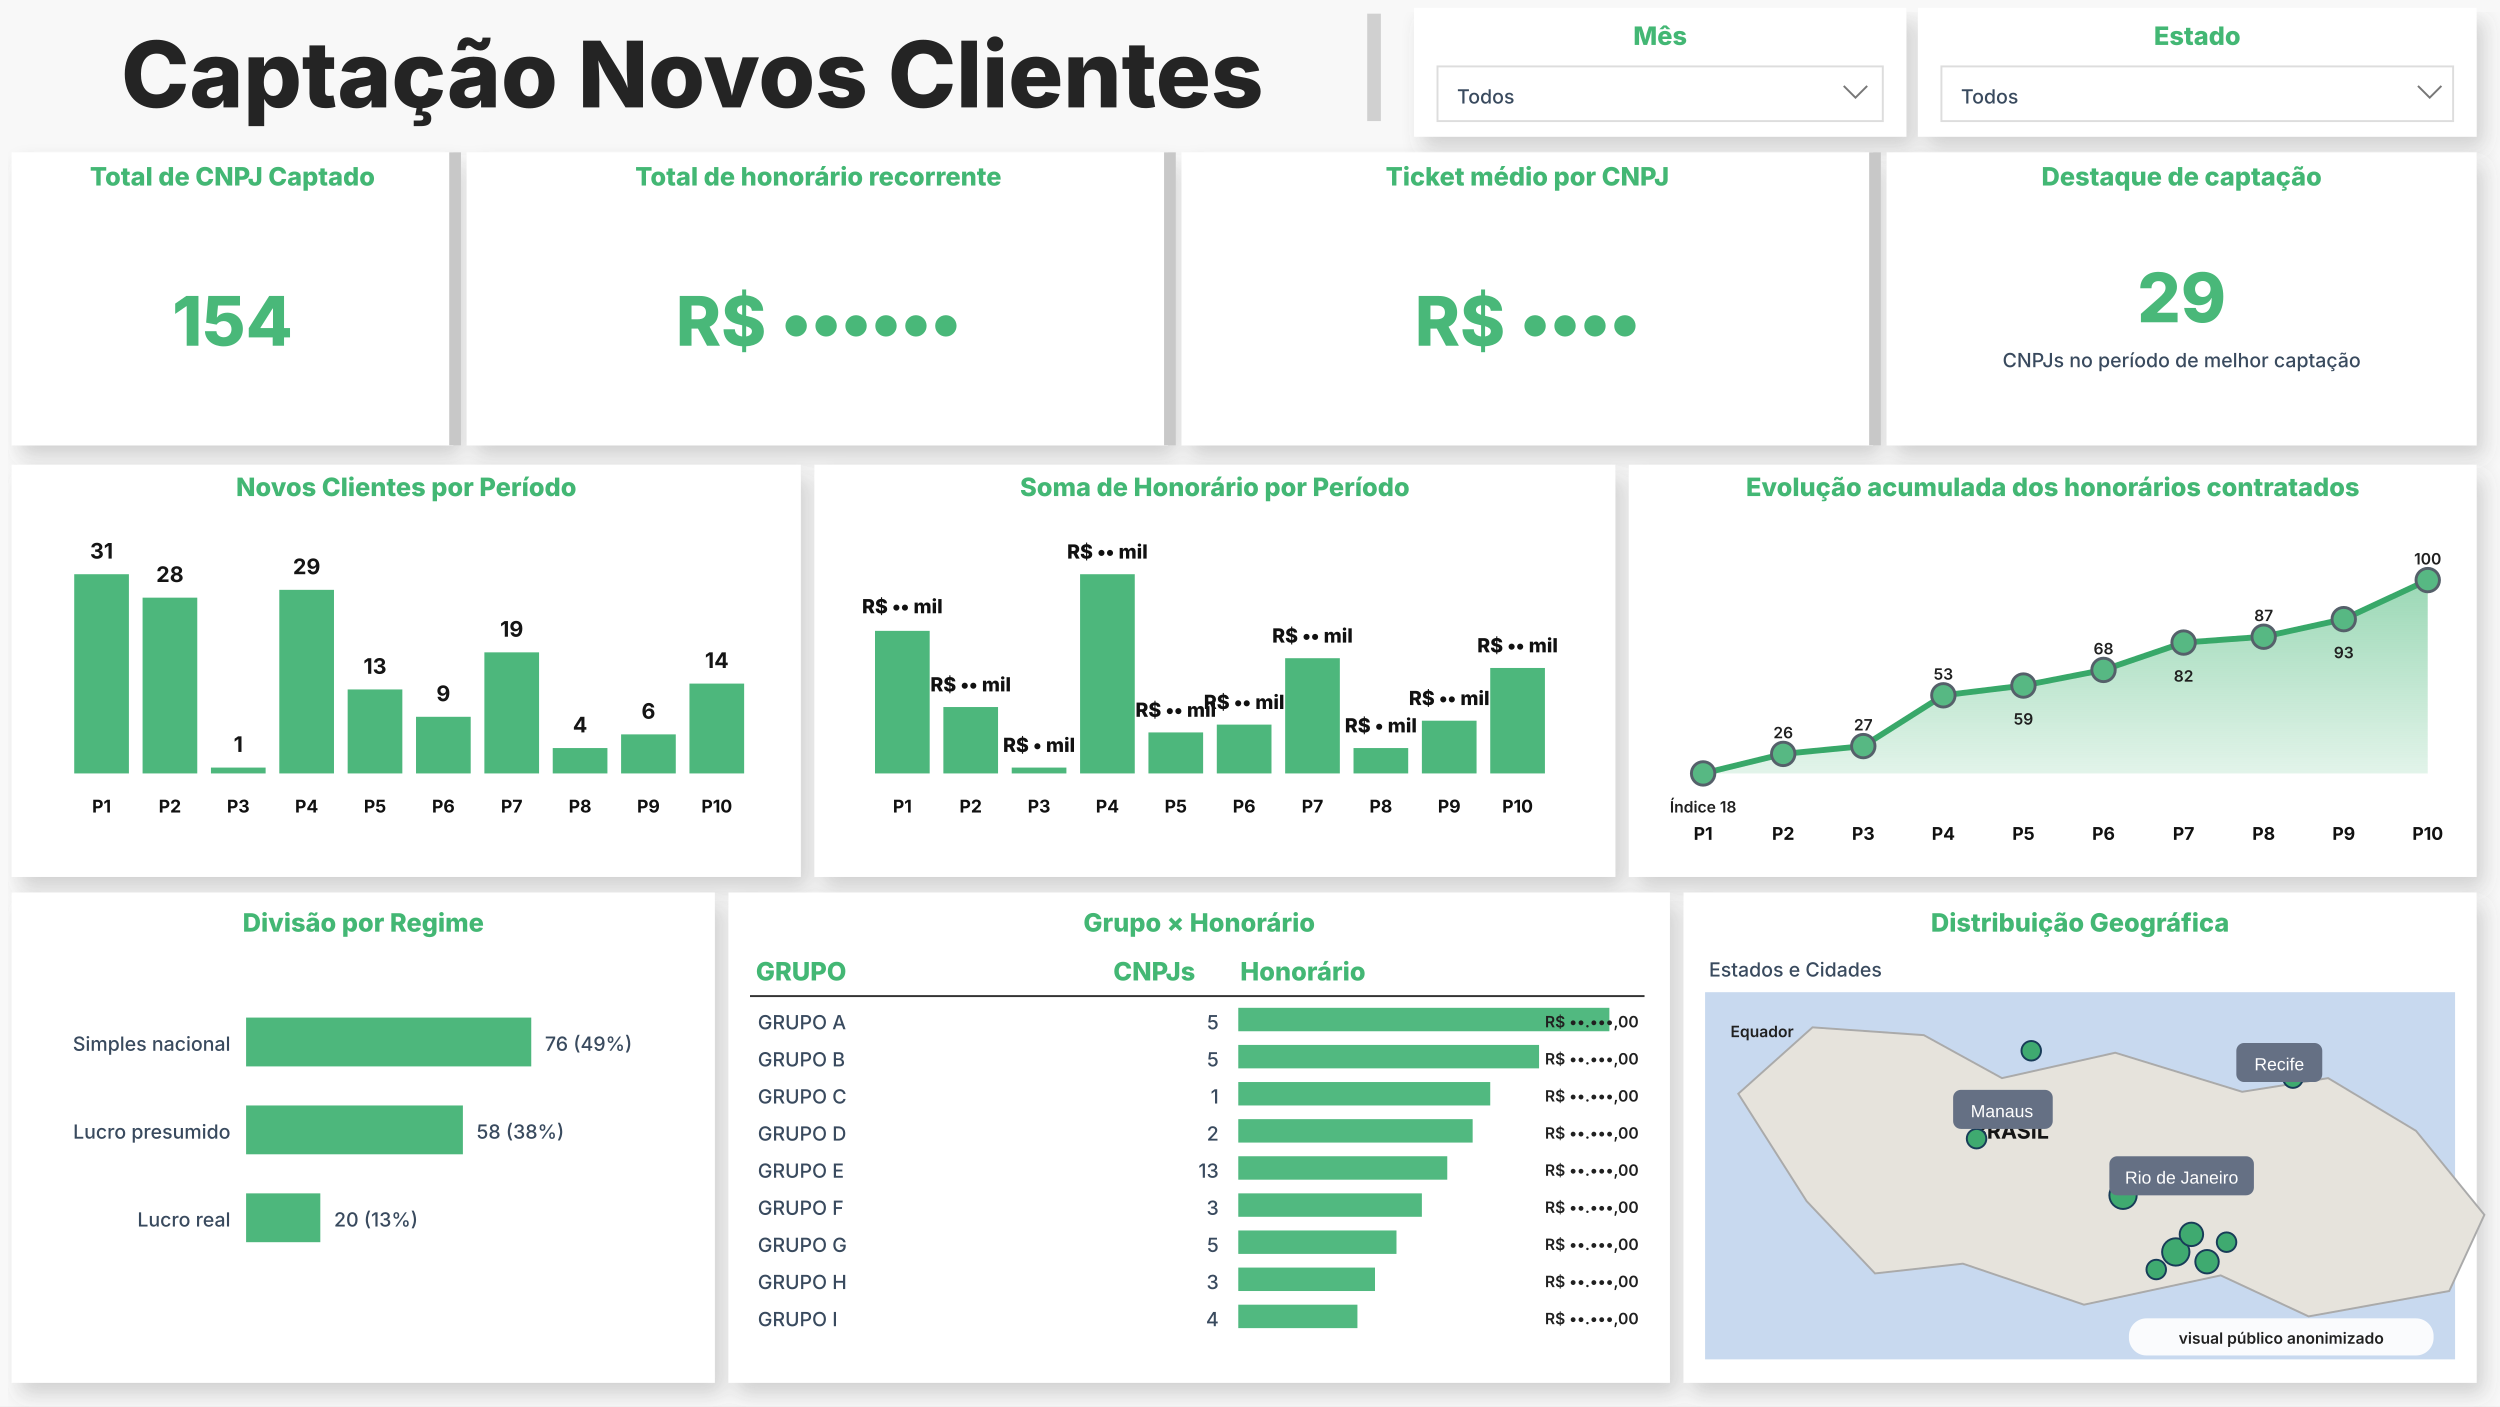
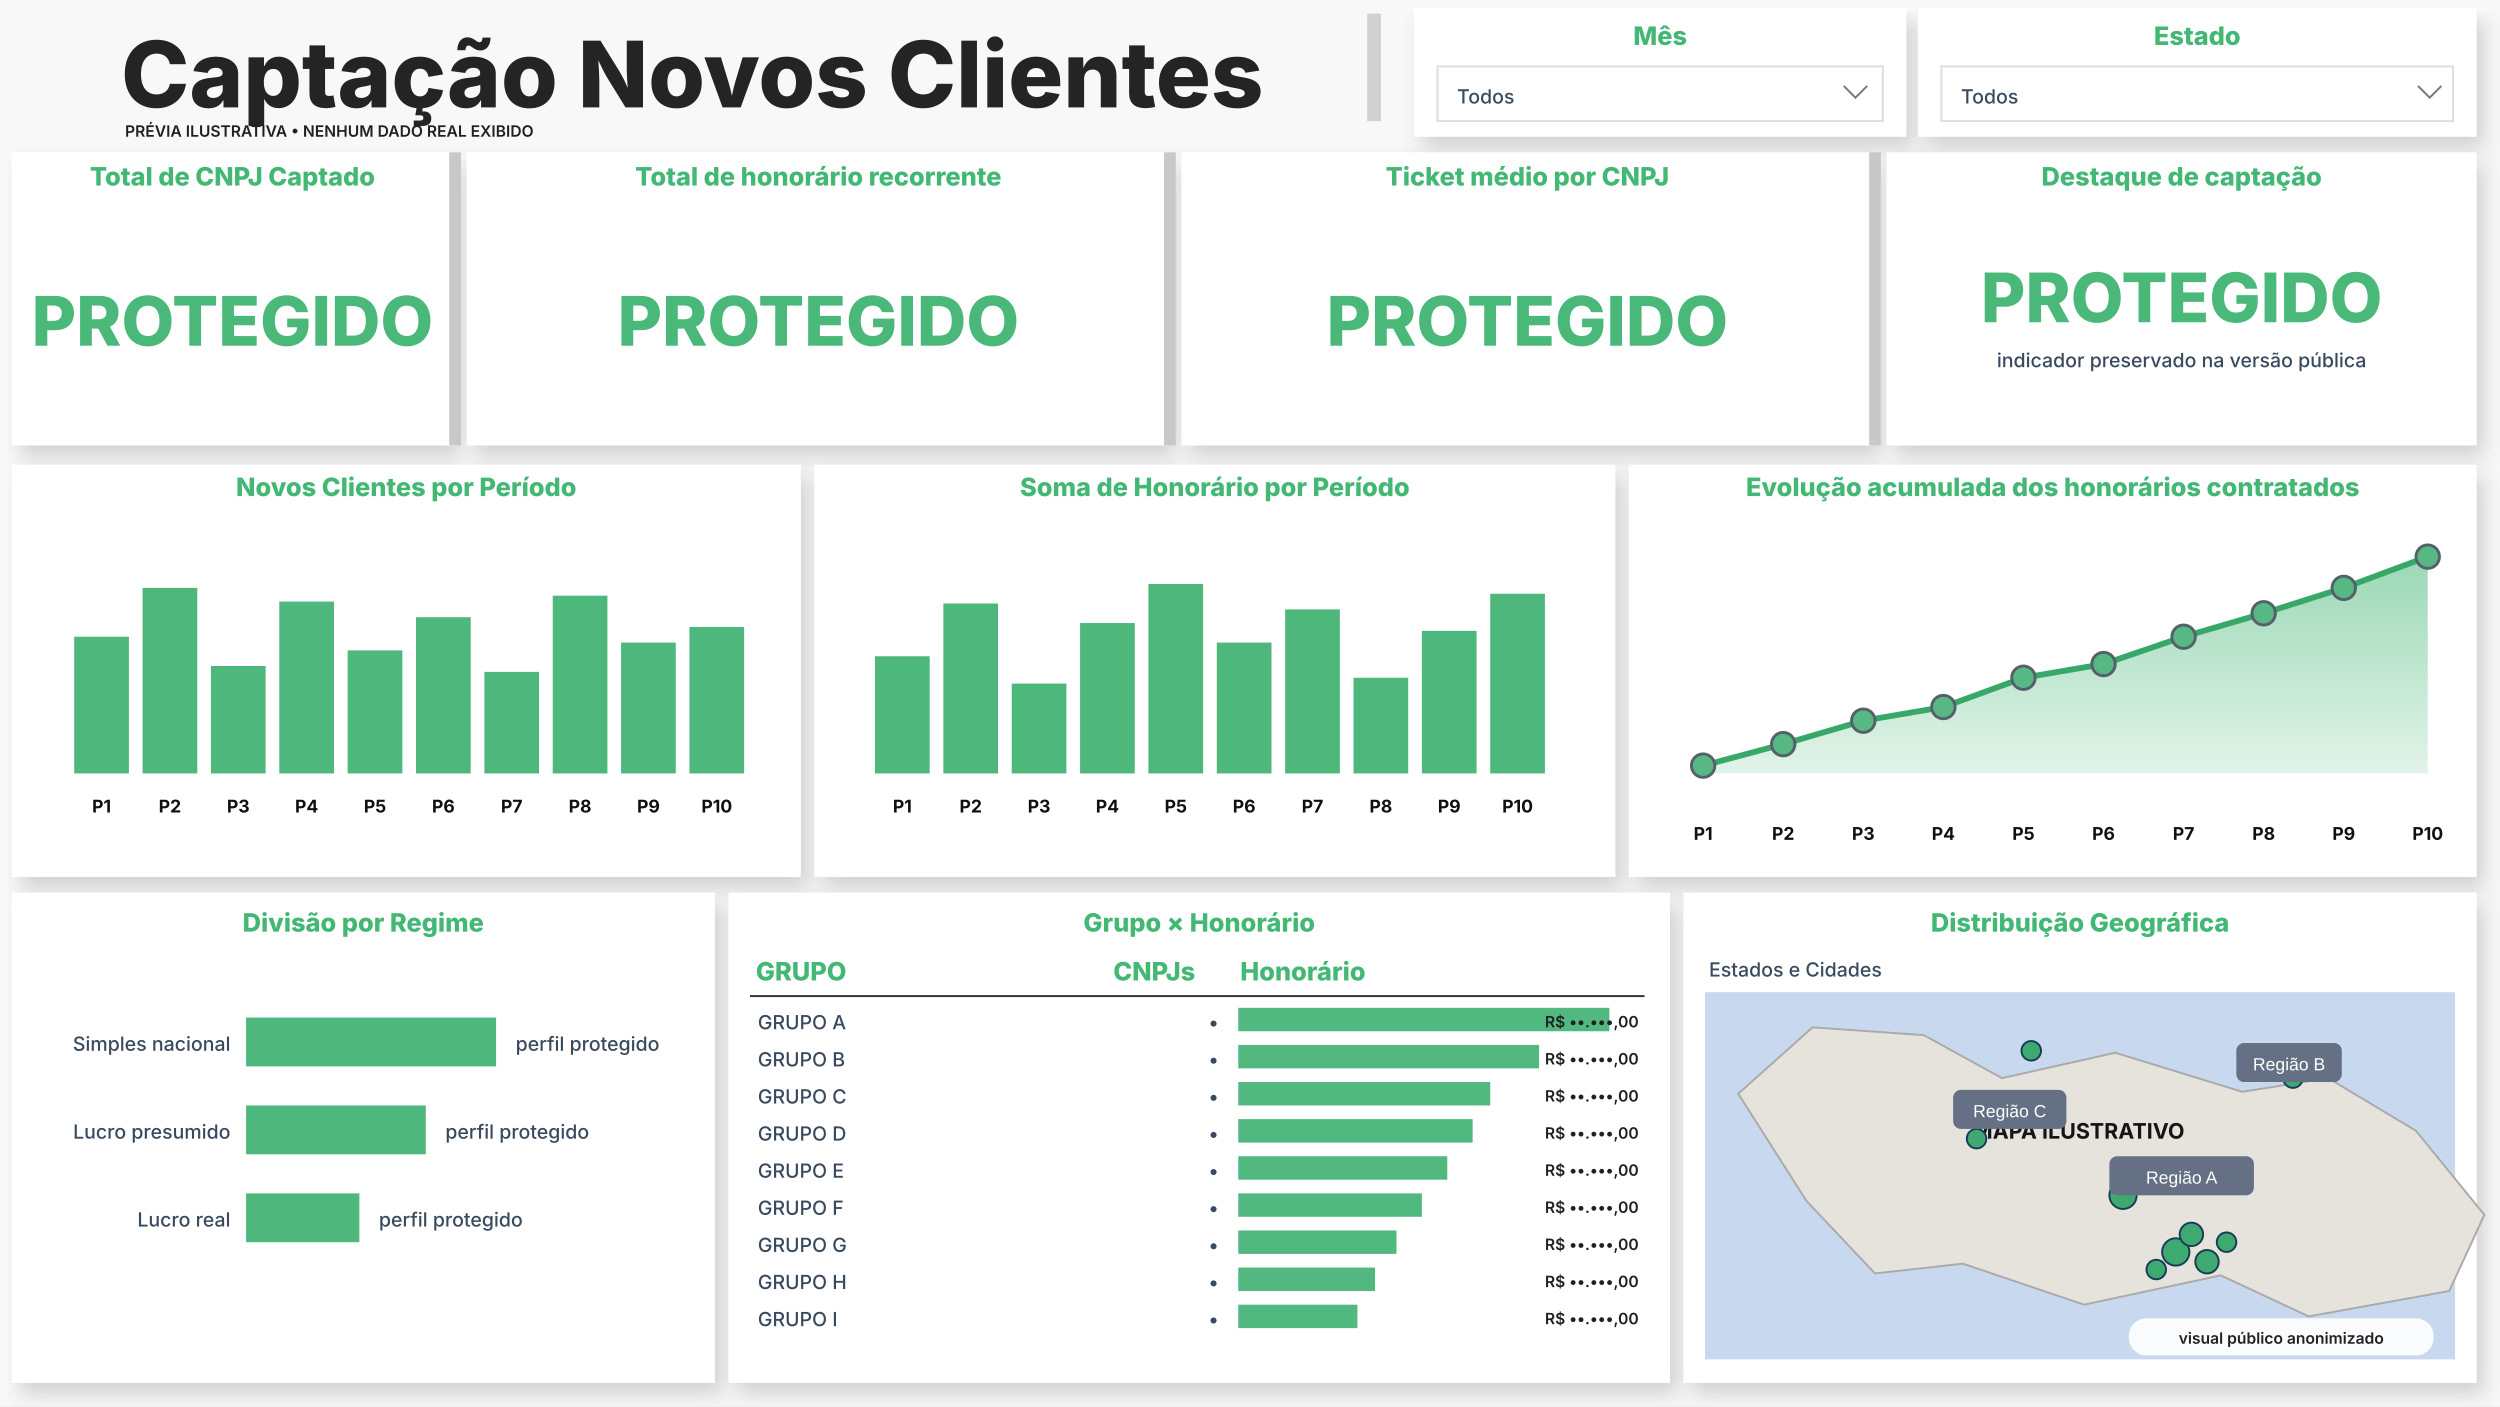
<svg xmlns="http://www.w3.org/2000/svg" width="1280" height="720" viewBox="0 0 1280 720" role="img" aria-labelledby="title desc">
  <defs>
    <filter id="shadow" x="-12%" y="-12%" width="124%" height="140%">
      <feDropShadow dx="4" dy="6" stdDeviation="5" flood-color="#5b5b5b" flood-opacity=".24" />
    </filter>
    <linearGradient id="area" x1="0" y1="0" x2="0" y2="1">
      <stop offset="0" stop-color="#49b879" stop-opacity=".55" />
      <stop offset="1" stop-color="#49b879" stop-opacity=".16" />
    </linearGradient>
    <style>
      .heading{font:800 47px Inter,Arial,sans-serif;fill:#242424}.green-title{font:800 13px Inter,Arial,sans-serif;fill:#43b774}.kpi{font:800 35px Inter,Arial,sans-serif;fill:#49b879}.label{font:700 11px Inter,Arial,sans-serif;fill:#151515}.small{font:500 10px Inter,Arial,sans-serif;fill:#394a5e}.tiny{font:600 8px Inter,Arial,sans-serif;fill:#202020}.month{font:700 9px Inter,Arial,sans-serif;fill:#111}.panel{fill:#fff}.divider{stroke:#c8c8c8;stroke-width:6}.grid{stroke:#e6e6e6;stroke-width:1}.green{fill:#4db77c}.green-stroke{stroke:#38a869}.muted{fill:#777}.money{font:800 10px Inter,Arial,sans-serif;fill:#111}
    </style>
  </defs>
  <rect width="1280" height="720" fill="#f8f8f8" />
  <text x="62" y="55" class="heading">Captação Novos Clientes</text>
+   <text x="64" y="70" class="tiny" fill="#43b774">PRÉVIA ILUSTRATIVA • NENHUM DADO REAL EXIBIDO</text>
  <rect x="700" y="7" width="7" height="55" fill="#d0d0d0" />
  <g filter="url(#shadow)">
    <rect x="724" y="4" width="252" height="66" fill="#fff" />
    <rect x="982" y="4" width="286" height="66" fill="#fff" />
  </g>
  <text x="850" y="23" text-anchor="middle" class="green-title">Mês</text>
  <rect x="736" y="34" width="228" height="28" fill="#fff" stroke="#ddd" />
  <text x="746" y="53" class="small" font-weight="700">Todos</text>
  <path d="M944 44l6 6 6-6" fill="none" stroke="#777" />
  <text x="1125" y="23" text-anchor="middle" class="green-title">Estado</text>
  <rect x="994" y="34" width="262" height="28" fill="#fff" stroke="#ddd" />
  <text x="1004" y="53" class="small" font-weight="700">Todos</text>
  <path d="M1238 44l6 6 6-6" fill="none" stroke="#777" />
  <g filter="url(#shadow)">
    <rect class="panel" x="6" y="78" width="226" height="150" />
    <rect class="panel" x="239" y="78" width="359" height="150" />
    <rect class="panel" x="605" y="78" width="354" height="150" />
    <rect class="panel" x="966" y="78" width="302" height="150" />
  </g>
  <line class="divider" x1="233" y1="78" x2="233" y2="228" />
  <line class="divider" x1="599" y1="78" x2="599" y2="228" />
  <line class="divider" x1="960" y1="78" x2="960" y2="228" />
  <text x="119" y="95" text-anchor="middle" class="green-title">Total de CNPJ Captado</text>
-   <text x="119" y="177" text-anchor="middle" class="kpi">154</text>
+   <text x="119" y="177" text-anchor="middle" class="kpi">PROTEGIDO</text>
  <text x="419" y="95" text-anchor="middle" class="green-title">Total de honorário recorrente</text>
-   <text x="419" y="177" text-anchor="middle" class="kpi">R$ ••••••</text>
+   <text x="419" y="177" text-anchor="middle" class="kpi">PROTEGIDO</text>
  <text x="782" y="95" text-anchor="middle" class="green-title">Ticket médio por CNPJ</text>
-   <text x="782" y="177" text-anchor="middle" class="kpi">R$ ••••</text>
+   <text x="782" y="177" text-anchor="middle" class="kpi">PROTEGIDO</text>
  <text x="1117" y="95" text-anchor="middle" class="green-title">Destaque de captação</text>
-   <text x="1117" y="165" text-anchor="middle" class="kpi">29</text>
-   <text x="1117" y="188" text-anchor="middle" class="small">CNPJs no período de melhor captação</text>
+   <text x="1117" y="165" text-anchor="middle" class="kpi">PROTEGIDO</text>
+   <text x="1117" y="188" text-anchor="middle" class="small">indicador preservado na versão pública</text>
  <g filter="url(#shadow)">
    <rect class="panel" x="6" y="238" width="404" height="211" />
    <rect class="panel" x="417" y="238" width="410" height="211" />
    <rect class="panel" x="834" y="238" width="434" height="211" />
  </g>
  <text x="208" y="254" text-anchor="middle" class="green-title">Novos Clientes por Período</text>
  <g class="green">
-     <rect x="38" y="294" width="28" height="102" />
-     <rect x="73" y="306" width="28" height="90" />
-     <rect x="108" y="393" width="28" height="3" />
-     <rect x="143" y="302" width="28" height="94" />
-     <rect x="178" y="353" width="28" height="43" />
-     <rect x="213" y="367" width="28" height="29" />
-     <rect x="248" y="334" width="28" height="62" />
-     <rect x="283" y="383" width="28" height="13" />
-     <rect x="318" y="376" width="28" height="20" />
-     <rect x="353" y="350" width="28" height="46" />
-   </g>
-   <g class="label" text-anchor="middle">
-     <text x="52" y="286">31</text>
-     <text x="87" y="298">28</text>
-     <text x="122" y="385">1</text>
-     <text x="157" y="294">29</text>
-     <text x="192" y="345">13</text>
-     <text x="227" y="359">9</text>
-     <text x="262" y="326">19</text>
-     <text x="297" y="375">4</text>
-     <text x="332" y="368">6</text>
-     <text x="367" y="342">14</text>
+     <rect x="38" y="326" width="28" height="70" />
+     <rect x="73" y="301" width="28" height="95" />
+     <rect x="108" y="341" width="28" height="55" />
+     <rect x="143" y="308" width="28" height="88" />
+     <rect x="178" y="333" width="28" height="63" />
+     <rect x="213" y="316" width="28" height="80" />
+     <rect x="248" y="344" width="28" height="52" />
+     <rect x="283" y="305" width="28" height="91" />
+     <rect x="318" y="329" width="28" height="67" />
+     <rect x="353" y="321" width="28" height="75" />
  </g>
  <g class="month" text-anchor="middle">
    <text x="52" y="416">P1</text>
    <text x="87" y="416">P2</text>
    <text x="122" y="416">P3</text>
    <text x="157" y="416">P4</text>
    <text x="192" y="416">P5</text>
    <text x="227" y="416">P6</text>
    <text x="262" y="416">P7</text>
    <text x="297" y="416">P8</text>
    <text x="332" y="416">P9</text>
    <text x="367" y="416">P10</text>
  </g>
  <text x="622" y="254" text-anchor="middle" class="green-title">Soma de Honorário por Período</text>
  <g class="green">
-     <rect x="448" y="323" width="28" height="73" />
-     <rect x="483" y="362" width="28" height="34" />
-     <rect x="518" y="393" width="28" height="3" />
-     <rect x="553" y="294" width="28" height="102" />
-     <rect x="588" y="375" width="28" height="21" />
-     <rect x="623" y="371" width="28" height="25" />
-     <rect x="658" y="337" width="28" height="59" />
-     <rect x="693" y="383" width="28" height="13" />
-     <rect x="728" y="369" width="28" height="27" />
-     <rect x="763" y="342" width="28" height="54" />
-   </g>
-   <g class="money" text-anchor="middle">
-     <text x="462" y="314">R$ •• mil</text>
-     <text x="497" y="354">R$ •• mil</text>
-     <text x="532" y="385">R$ • mil</text>
-     <text x="567" y="286">R$ •• mil</text>
-     <text x="602" y="367">R$ •• mil</text>
-     <text x="637" y="363">R$ •• mil</text>
-     <text x="672" y="329">R$ •• mil</text>
-     <text x="707" y="375">R$ • mil</text>
-     <text x="742" y="361">R$ •• mil</text>
-     <text x="777" y="334">R$ •• mil</text>
+     <rect x="448" y="336" width="28" height="60" />
+     <rect x="483" y="309" width="28" height="87" />
+     <rect x="518" y="350" width="28" height="46" />
+     <rect x="553" y="319" width="28" height="77" />
+     <rect x="588" y="299" width="28" height="97" />
+     <rect x="623" y="329" width="28" height="67" />
+     <rect x="658" y="312" width="28" height="84" />
+     <rect x="693" y="347" width="28" height="49" />
+     <rect x="728" y="323" width="28" height="73" />
+     <rect x="763" y="304" width="28" height="92" />
  </g>
  <g class="month" text-anchor="middle">
    <text x="462" y="416">P1</text>
    <text x="497" y="416">P2</text>
    <text x="532" y="416">P3</text>
    <text x="567" y="416">P4</text>
    <text x="602" y="416">P5</text>
    <text x="637" y="416">P6</text>
    <text x="672" y="416">P7</text>
    <text x="707" y="416">P8</text>
    <text x="742" y="416">P9</text>
    <text x="777" y="416">P10</text>
  </g>
  <text x="1051" y="254" text-anchor="middle" class="green-title">Evolução acumulada dos honorários contratados</text>
-   <path d="M872 396L913 386L954 382L995 356L1036 351L1077 343L1118 329L1159 326L1200 317L1243 297V396Z" fill="url(#area)" />
-   <path d="M872 396L913 386L954 382L995 356L1036 351L1077 343L1118 329L1159 326L1200 317L1243 297" fill="none" class="green-stroke" stroke-width="3" />
+   <path d="M872 392L913 381L954 369L995 362L1036 347L1077 340L1118 326L1159 314L1200 301L1243 285V396H872Z" fill="url(#area)" />
+   <path d="M872 392L913 381L954 369L995 362L1036 347L1077 340L1118 326L1159 314L1200 301L1243 285" fill="none" class="green-stroke" stroke-width="3" />
  <g fill="#57b883" stroke="#55606a" stroke-width="1.5">
-     <circle cx="872" cy="396" r="6" />
-     <circle cx="913" cy="386" r="6" />
-     <circle cx="954" cy="382" r="6" />
-     <circle cx="995" cy="356" r="6" />
-     <circle cx="1036" cy="351" r="6" />
-     <circle cx="1077" cy="343" r="6" />
-     <circle cx="1118" cy="329" r="6" />
-     <circle cx="1159" cy="326" r="6" />
-     <circle cx="1200" cy="317" r="6" />
-     <circle cx="1243" cy="297" r="6" />
-   </g>
-   <g class="tiny" text-anchor="middle">
-     <text x="872" y="416">Índice 18</text>
-     <text x="913" y="378">26</text>
-     <text x="954" y="374">27</text>
-     <text x="995" y="348">53</text>
-     <text x="1036" y="371">59</text>
-     <text x="1077" y="335">68</text>
-     <text x="1118" y="349">82</text>
-     <text x="1159" y="318">87</text>
-     <text x="1200" y="337">93</text>
-     <text x="1243" y="289">100</text>
+     <circle cx="872" cy="392" r="6" />
+     <circle cx="913" cy="381" r="6" />
+     <circle cx="954" cy="369" r="6" />
+     <circle cx="995" cy="362" r="6" />
+     <circle cx="1036" cy="347" r="6" />
+     <circle cx="1077" cy="340" r="6" />
+     <circle cx="1118" cy="326" r="6" />
+     <circle cx="1159" cy="314" r="6" />
+     <circle cx="1200" cy="301" r="6" />
+     <circle cx="1243" cy="285" r="6" />
  </g>
  <g class="month" text-anchor="middle">
    <text x="872" y="430">P1</text>
    <text x="913" y="430">P2</text>
    <text x="954" y="430">P3</text>
    <text x="995" y="430">P4</text>
    <text x="1036" y="430">P5</text>
    <text x="1077" y="430">P6</text>
    <text x="1118" y="430">P7</text>
    <text x="1159" y="430">P8</text>
    <text x="1200" y="430">P9</text>
    <text x="1243" y="430">P10</text>
  </g>
  <g filter="url(#shadow)">
    <rect class="panel" x="6" y="457" width="360" height="251" />
    <rect class="panel" x="373" y="457" width="482" height="251" />
    <rect class="panel" x="862" y="457" width="406" height="251" />
  </g>
  <text x="186" y="477" text-anchor="middle" class="green-title">Divisão por Regime</text>
  <g class="small" text-anchor="end">
    <text x="118" y="538">Simples nacional</text>
    <text x="118" y="583">Lucro presumido</text>
    <text x="118" y="628">Lucro real</text>
  </g>
-   <rect x="126" y="521" width="146" height="25" class="green" />
-   <rect x="126" y="566" width="111" height="25" class="green" />
-   <rect x="126" y="611" width="38" height="25" class="green" />
+   <rect x="126" y="521" width="128" height="25" class="green" />
+   <rect x="126" y="566" width="92" height="25" class="green" />
+   <rect x="126" y="611" width="58" height="25" class="green" />
  <g class="small">
-     <text x="279" y="538">76 (49%)</text>
-     <text x="244" y="583">58 (38%)</text>
-     <text x="171" y="628">20 (13%)</text>
+     <text x="264" y="538">perfil protegido</text>
+     <text x="228" y="583">perfil protegido</text>
+     <text x="194" y="628">perfil protegido</text>
  </g>
  <text x="614" y="477" text-anchor="middle" class="green-title">Grupo × Honorário</text>
  <text x="387" y="502" class="green-title">GRUPO</text>
  <text x="570" y="502" class="green-title">CNPJs</text>
  <text x="635" y="502" class="green-title">Honorário</text>
  <line x1="384" y1="510" x2="842" y2="510" stroke="#333" />
  <g class="small" fill="#35a86a">
    <text x="388" y="527">GRUPO A</text>
    <text x="388" y="546">GRUPO B</text>
    <text x="388" y="565">GRUPO C</text>
    <text x="388" y="584">GRUPO D</text>
    <text x="388" y="603">GRUPO E</text>
    <text x="388" y="622">GRUPO F</text>
    <text x="388" y="641">GRUPO G</text>
    <text x="388" y="660">GRUPO H</text>
    <text x="388" y="679">GRUPO I</text>
  </g>
  <g class="small" text-anchor="end">
-     <text x="624" y="527">5</text>
-     <text x="624" y="546">5</text>
-     <text x="624" y="565">1</text>
-     <text x="624" y="584">2</text>
-     <text x="624" y="603">13</text>
-     <text x="624" y="622">3</text>
-     <text x="624" y="641">5</text>
-     <text x="624" y="660">3</text>
-     <text x="624" y="679">4</text>
+     <text x="624" y="527">•</text>
+     <text x="624" y="546">•</text>
+     <text x="624" y="565">•</text>
+     <text x="624" y="584">•</text>
+     <text x="624" y="603">•</text>
+     <text x="624" y="622">•</text>
+     <text x="624" y="641">•</text>
+     <text x="624" y="660">•</text>
+     <text x="624" y="679">•</text>
  </g>
  <g fill="#51b980">
    <rect x="634" y="516" width="190" height="12" />
    <rect x="634" y="535" width="154" height="12" />
    <rect x="634" y="554" width="129" height="12" />
    <rect x="634" y="573" width="120" height="12" />
    <rect x="634" y="592" width="107" height="12" />
    <rect x="634" y="611" width="94" height="12" />
    <rect x="634" y="630" width="81" height="12" />
    <rect x="634" y="649" width="70" height="12" />
    <rect x="634" y="668" width="61" height="12" />
  </g>
  <g class="tiny" text-anchor="end">
    <text x="839" y="526">R$ ••.•••,00</text>
    <text x="839" y="545">R$ ••.•••,00</text>
    <text x="839" y="564">R$ ••.•••,00</text>
    <text x="839" y="583">R$ ••.•••,00</text>
    <text x="839" y="602">R$ ••.•••,00</text>
    <text x="839" y="621">R$ ••.•••,00</text>
    <text x="839" y="640">R$ ••.•••,00</text>
    <text x="839" y="659">R$ ••.•••,00</text>
    <text x="839" y="678">R$ ••.•••,00</text>
  </g>
  <text x="1065" y="477" text-anchor="middle" class="green-title">Distribuição Geográfica</text>
  <text x="875" y="500" class="small" fill="#3ead70">Estados e Cidades</text>
  <rect x="873" y="508" width="384" height="188" fill="#c8d9ef" />
  <path d="M890 560l38-34 57 4 40 22 58-13 65 20 44-7 45 27 35 43-18 39-72 13-45-21-70 15-62-21-45 5-35-37z" fill="#e6e3dc" stroke="#aaa" />
-   <text x="1010" y="583" class="label" fill="#797979">BRASIL</text>
-   <text x="886" y="531" class="tiny" fill="#606060">Equador</text>
+   <text x="1010" y="583" class="label" fill="#797979">MAPA ILUSTRATIVO</text>
  <g fill="#3faa70" stroke="#183c58" stroke-width="1">
    <circle cx="1114" cy="641" r="7" />
    <circle cx="1122" cy="632" r="6" />
    <circle cx="1130" cy="646" r="6" />
    <circle cx="1140" cy="636" r="5" />
    <circle cx="1104" cy="650" r="5" />
    <circle cx="1087" cy="612" r="7" />
    <circle cx="1012" cy="583" r="5" />
    <circle cx="1174" cy="552" r="5" />
    <circle cx="1040" cy="538" r="5" />
  </g>
  <g>
    <rect x="1080" y="592" width="74" height="20" rx="4" fill="#657084" />
-     <text x="1117" y="606" text-anchor="middle" font-family="Arial" font-size="9" fill="#fff">Rio de Janeiro</text>
-     <rect x="1145" y="534" width="44" height="20" rx="4" fill="#657084" />
-     <text x="1167" y="548" text-anchor="middle" font-family="Arial" font-size="9" fill="#fff">Recife</text>
-     <rect x="1000" y="558" width="51" height="20" rx="4" fill="#657084" />
-     <text x="1025" y="572" text-anchor="middle" font-family="Arial" font-size="9" fill="#fff">Manaus</text>
+     <text x="1117" y="606" text-anchor="middle" font-family="Arial" font-size="9" fill="#fff">Região A</text>
+     <rect x="1145" y="534" width="54" height="20" rx="4" fill="#657084" />
+     <text x="1172" y="548" text-anchor="middle" font-family="Arial" font-size="9" fill="#fff">Região B</text>
+     <rect x="1000" y="558" width="58" height="20" rx="4" fill="#657084" />
+     <text x="1029" y="572" text-anchor="middle" font-family="Arial" font-size="9" fill="#fff">Região C</text>
  </g>
  <rect x="1090" y="675" width="156" height="19" rx="9" fill="#fff" opacity=".9" />
  <text x="1168" y="688" text-anchor="middle" class="tiny">visual público anonimizado</text>
</svg>
